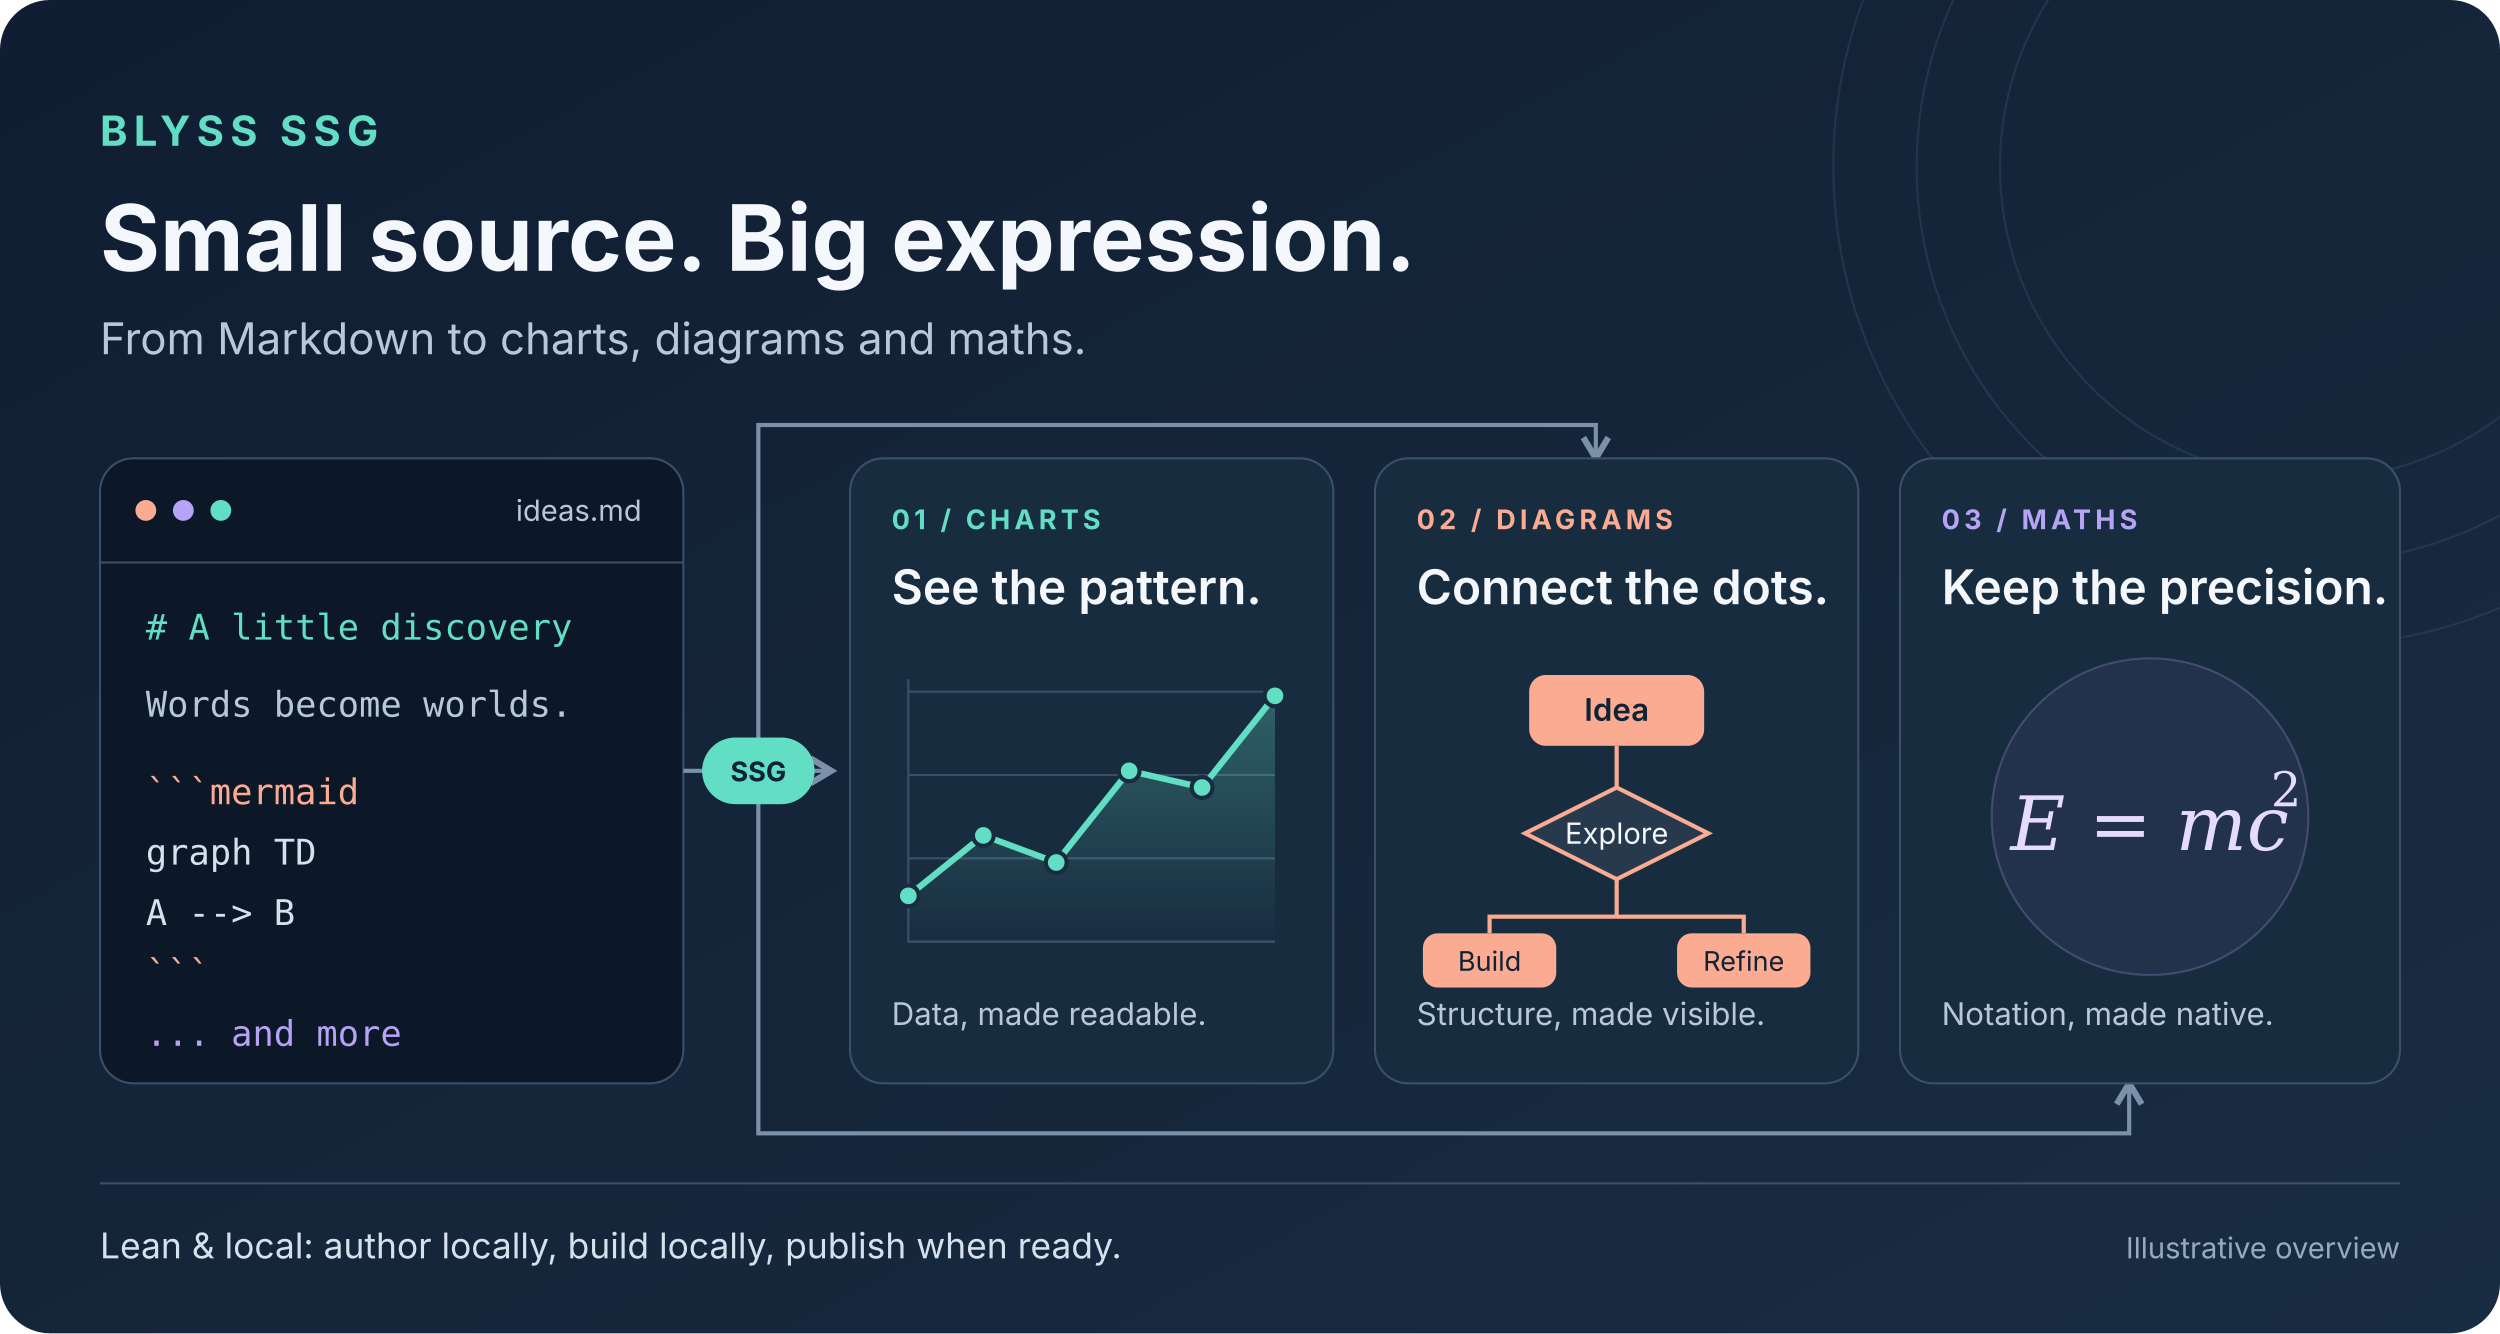
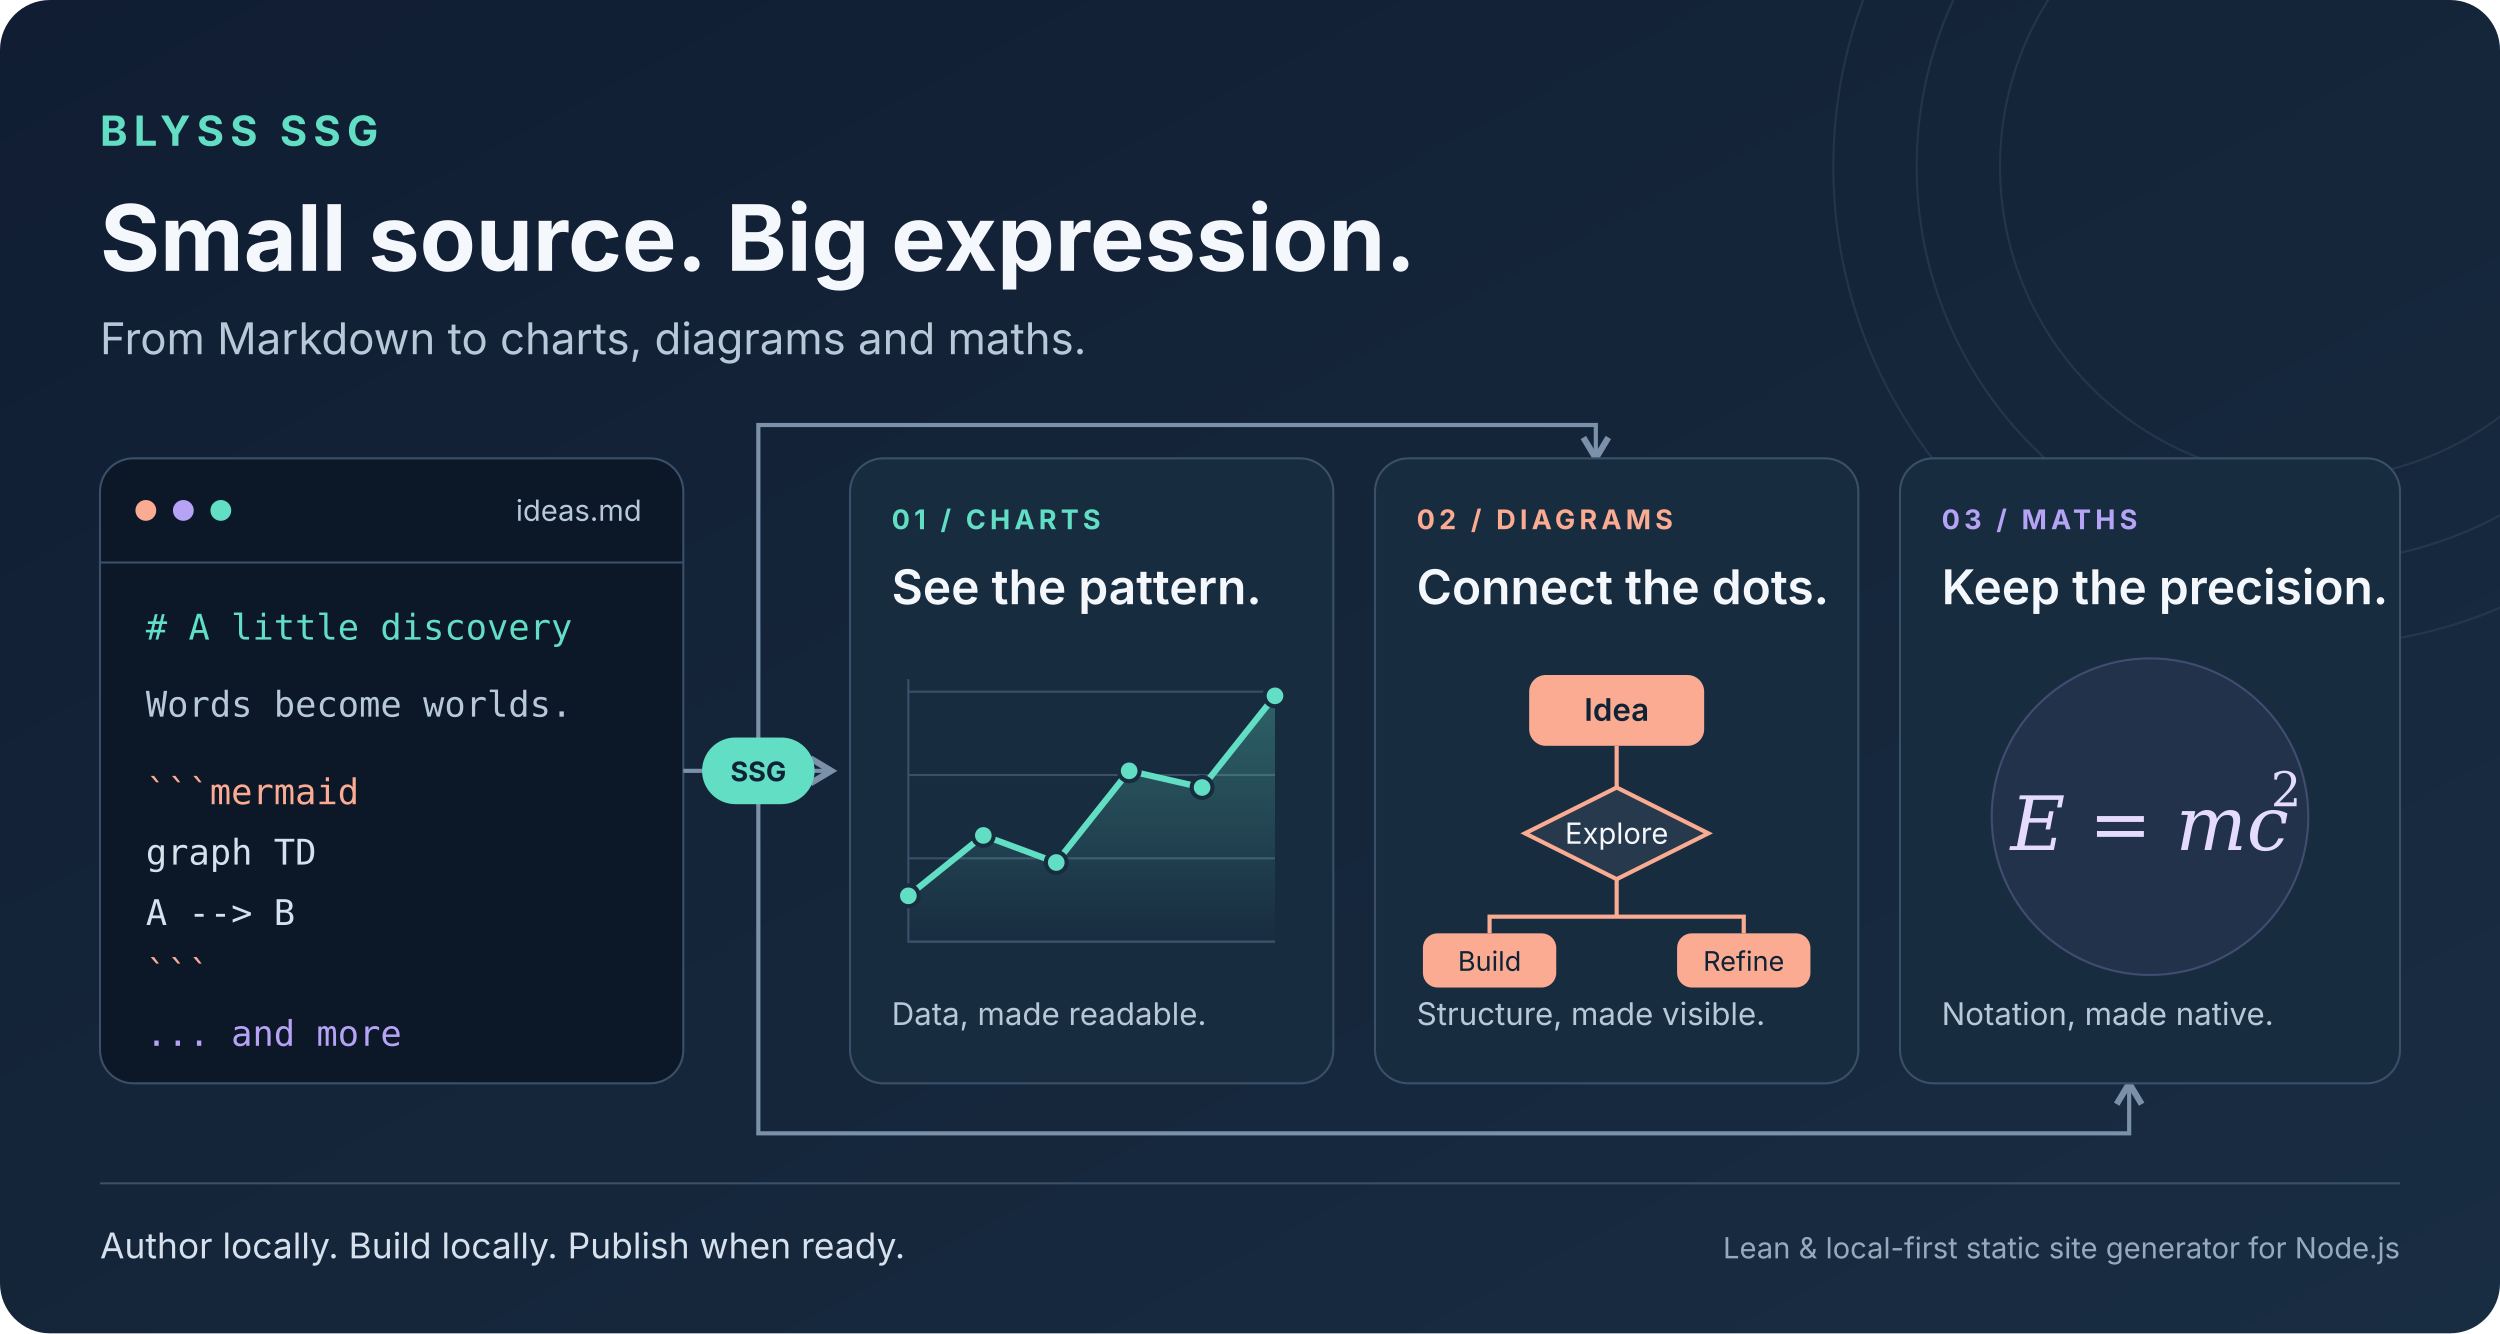
<svg xmlns="http://www.w3.org/2000/svg" width="1200" height="640" viewBox="0 0 1200 640" role="img" aria-labelledby="title description">
  <defs>
    <linearGradient id="background" x2="1" y2="1">
      <stop stop-color="#101d32" />
      <stop offset="1" stop-color="#192d42" />
    </linearGradient>
    <linearGradient id="chart" x2="0" y2="1">
      <stop stop-color="#62dec4" stop-opacity=".3" />
      <stop offset="1" stop-color="#62dec4" stop-opacity="0" />
    </linearGradient>
    <marker id="arrow" markerWidth="8" markerHeight="8" refX="6" refY="4" orient="auto">
      <path d="M1 1 6 4 1 7" fill="none" stroke="#7b91a9" stroke-width="1.5" />
    </marker>
  </defs>
  <rect width="1200" height="640" rx="24" fill="url(#background)" />
  <g fill="none" stroke="#31465b" opacity=".5">
    <circle cx="1110" cy="80" r="150" />
    <circle cx="1110" cy="80" r="190" />
    <circle cx="1110" cy="80" r="230" />
  </g>
  <g font-family="system-ui, -apple-system, 'Segoe UI', sans-serif">
    <text x="48" y="70" fill="#62dec4" font-size="20" font-weight="700" letter-spacing="3">BLYSS SSG</text>
    <text x="48" y="130" fill="#f4f7fb" font-size="44" font-weight="700">Small source. Big expression.</text>
    <text x="48" y="170" fill="#b7c8d9" font-size="21">From Markdown to charts, diagrams and maths.</text>
    <rect x="48" y="220" width="280" height="300" rx="16" fill="#0c1728" stroke="#395068" />
    <path d="M48 270H328" stroke="#395068" />
    <circle cx="70" cy="245" r="5" fill="#faab91" />
    <circle cx="88" cy="245" r="5" fill="#b6a3f5" />
    <circle cx="106" cy="245" r="5" fill="#62dec4" />
    <text x="308" y="250" text-anchor="end" fill="#b7c8d9" font-size="14">ideas.md</text>
    <g font-family="'DejaVu Sans Mono', monospace" font-size="17">
      <text x="70" y="307" fill="#62dec4"># A little discovery</text>
      <text x="70" y="344" fill="#b7c8d9">Words become worlds.</text>
      <text x="70" y="386" fill="#faab91">```mermaid</text>
      <text x="70" y="415" fill="#d6e1ed">graph TD</text>
      <text x="70" y="444" fill="#d6e1ed">  A --&gt; B</text>
      <text x="70" y="473" fill="#faab91">```</text>
      <text x="70" y="502" fill="#b6a3f5">... and more</text>
    </g>
    <g fill="none" stroke="#7b91a9" stroke-width="2" marker-end="url(#arrow)">
      <path d="M328 370H399" />
      <path d="M364 370V204H766V220" />
      <path d="M364 370V544H1022V520" />
    </g>
    <rect x="337" y="354" width="54" height="32" rx="16" fill="#62dec4" />
    <text x="364" y="375" text-anchor="middle" fill="#102235" font-size="13" font-weight="700">SSG</text>
    <rect x="408" y="220" width="232" height="300" rx="16" fill="#182c40" stroke="#395068" />
    <text x="428" y="254" fill="#62dec4" font-size="13" font-weight="700" letter-spacing="2">01 / CHARTS</text>
    <text x="428" y="290" fill="#f4f7fb" font-size="23" font-weight="600">See the pattern.</text>
    <g stroke="#395068" fill="none">
      <path d="M436 332H612M436 372H612M436 412H612M436 452H612" />
      <path d="M436 326V452H612" />
    </g>
    <path d="M436 430 472 401 507 414 542 370 577 378 612 334V452H436Z" fill="url(#chart)" />
    <path d="M436 430 472 401 507 414 542 370 577 378 612 334" fill="none" stroke="#62dec4" stroke-width="3" stroke-linejoin="round" />
    <g fill="#62dec4" stroke="#182c40" stroke-width="2">
      <circle cx="436" cy="430" r="5" />
      <circle cx="472" cy="401" r="5" />
      <circle cx="507" cy="414" r="5" />
      <circle cx="542" cy="370" r="5" />
      <circle cx="577" cy="378" r="5" />
      <circle cx="612" cy="334" r="5" />
    </g>
    <text x="428" y="492" fill="#b7c8d9" font-size="15">Data, made readable.</text>
    <rect x="660" y="220" width="232" height="300" rx="16" fill="#182c40" stroke="#395068" />
    <text x="680" y="254" fill="#faab91" font-size="13" font-weight="700" letter-spacing="2">02 / DIAGRAMS</text>
    <text x="680" y="290" fill="#f4f7fb" font-size="23" font-weight="600">Connect the dots.</text>
    <g fill="none" stroke="#faab91" stroke-width="2">
      <path d="M776 358V382M776 422V440M776 440H715V448M776 440H837V448" />
    </g>
    <rect x="734" y="324" width="84" height="34" rx="8" fill="#faab91" />
    <text x="776" y="346" text-anchor="middle" fill="#102235" font-size="15" font-weight="600">Idea</text>
    <path d="M776 378 820 400 776 422 732 400Z" fill="#273a4d" stroke="#faab91" stroke-width="2" />
    <text x="776" y="405" text-anchor="middle" fill="#f4f7fb" font-size="14">Explore</text>
    <rect x="683" y="448" width="64" height="26" rx="7" fill="#faab91" />
    <rect x="805" y="448" width="64" height="26" rx="7" fill="#faab91" />
    <text x="715" y="466" text-anchor="middle" fill="#102235" font-size="13">Build</text>
    <text x="837" y="466" text-anchor="middle" fill="#102235" font-size="13">Refine</text>
    <text x="680" y="492" fill="#b7c8d9" font-size="15">Structure, made visible.</text>
    <rect x="912" y="220" width="240" height="300" rx="16" fill="#182c40" stroke="#395068" />
    <text x="932" y="254" fill="#b6a3f5" font-size="13" font-weight="700" letter-spacing="2">03 / MATHS</text>
    <text x="932" y="290" fill="#f4f7fb" font-size="23" font-weight="600">Keep the precision.</text>
    <circle cx="1032" cy="392" r="76" fill="#b6a3f5" fill-opacity=".06" stroke="#b6a3f5" stroke-opacity=".25" />
    <g font-family="'DejaVu Serif', Georgia, serif" fill="#e5dbff">
      <text x="965" y="408" font-size="36" font-style="italic">E = mc</text>
      <text x="1090" y="387" font-size="23">2</text>
    </g>
    <text x="932" y="492" fill="#b7c8d9" font-size="15">Notation, made native.</text>
    <path d="M48 568H1152" stroke="#395068" />
-     <text x="48" y="604" fill="#d6e1ed" font-size="17">Lean &amp; local: author locally, build locally, publish when ready.</text>
-     <text x="1152" y="604" text-anchor="end" fill="#95aabd" font-size="14">Illustrative overview</text>
+     <text x="48" y="604" fill="#d6e1ed" font-size="17">Author locally. Build locally. Publish when ready.</text>
+     <text x="1152" y="604" text-anchor="end" fill="#95aabd" font-size="14">Lean &amp; local-first static site generator for Node.js</text>
  </g>
</svg>
